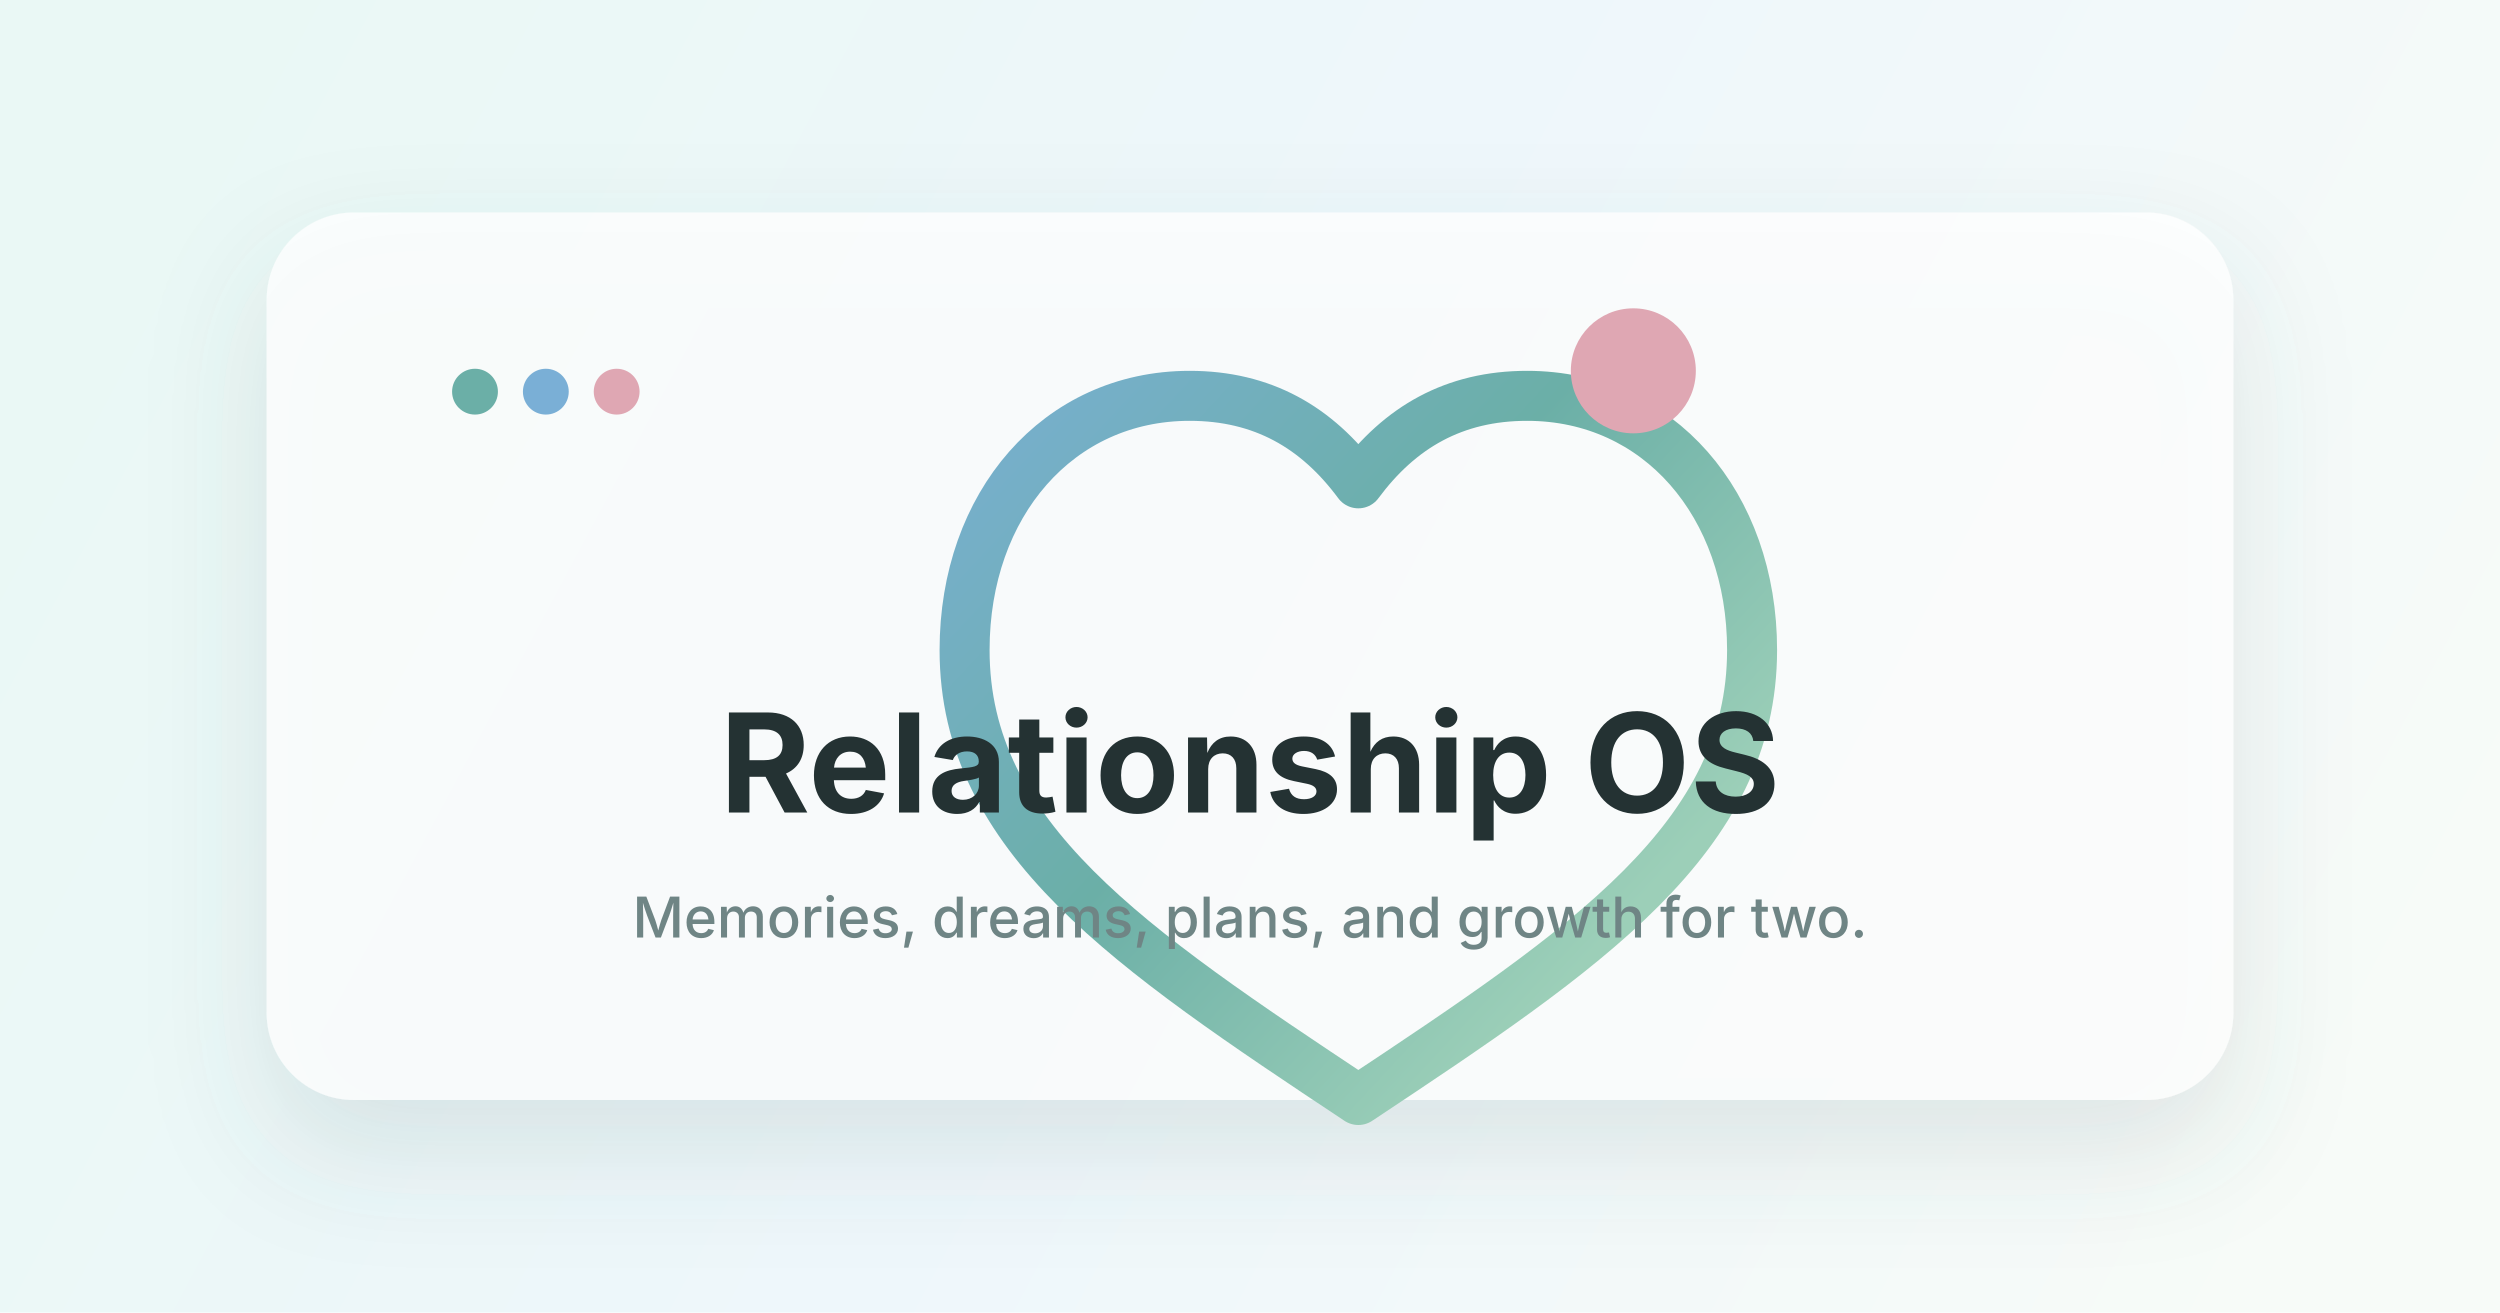
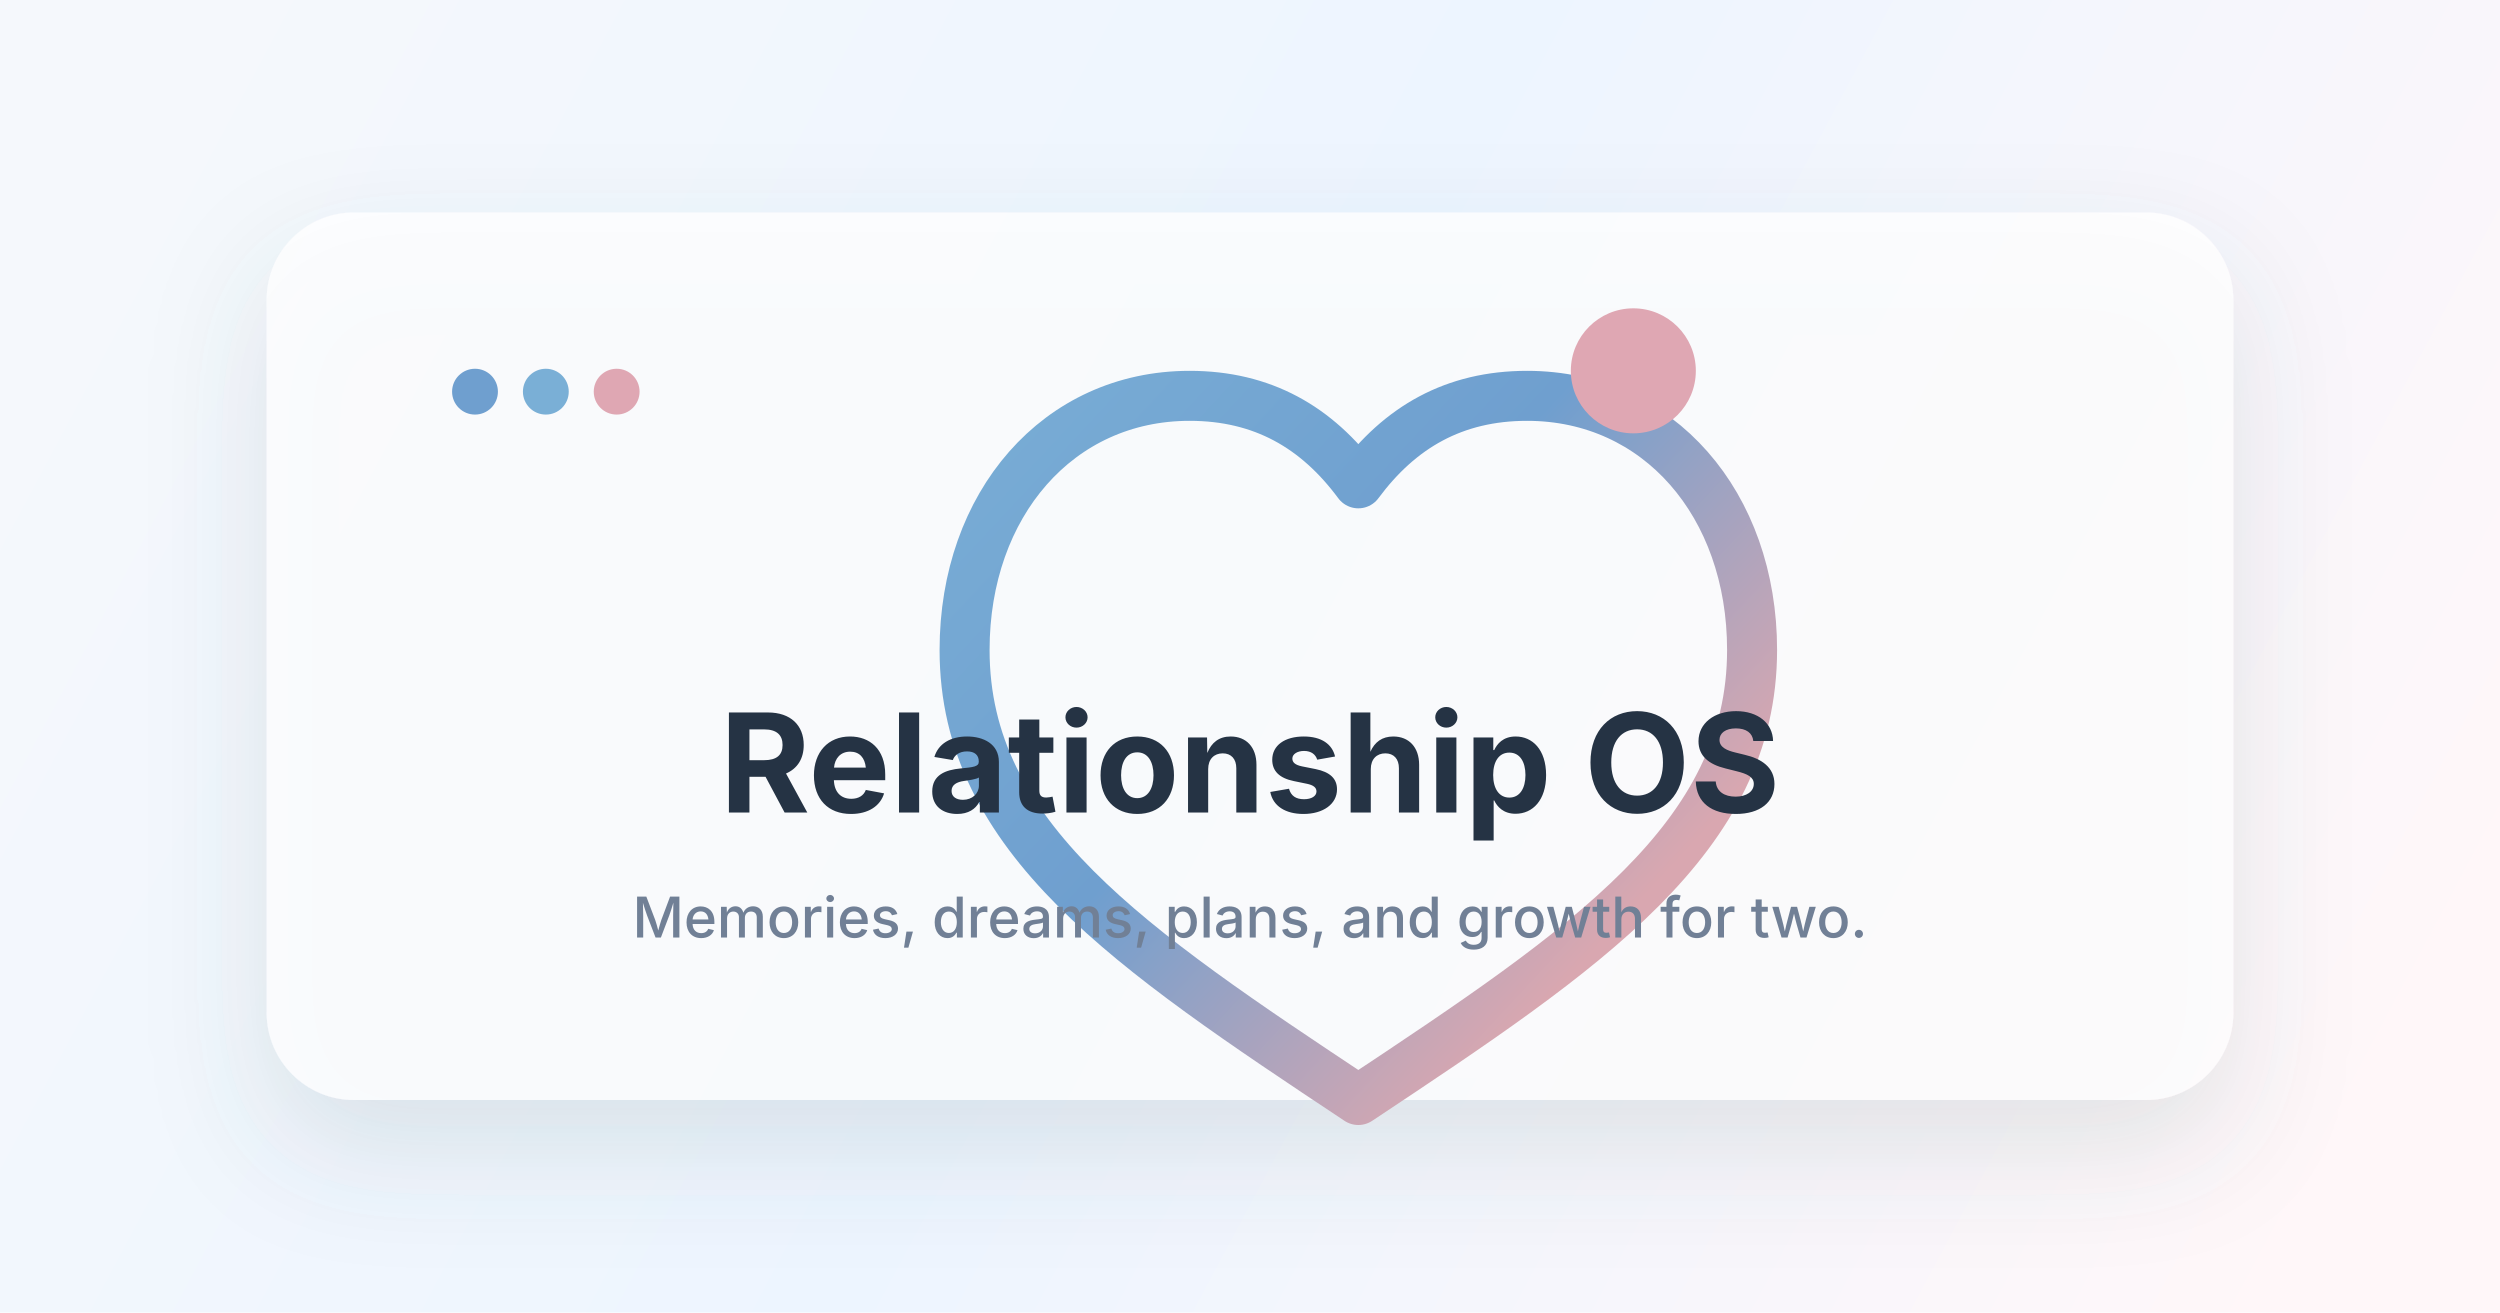
<svg xmlns="http://www.w3.org/2000/svg" viewBox="0 0 1200 630" role="img" aria-label="Relationship OS preview">
  <defs>
    <linearGradient id="page" x1="80" y1="40" x2="1110" y2="590" gradientUnits="userSpaceOnUse">
-       <stop offset="0" stop-color="#EAF8F5" />
-       <stop offset="0.48" stop-color="#EEF7FB" />
-       <stop offset="1" stop-color="#F7FBF8" />
+       <stop offset="0" stop-color="#F5F8FC" />
+       <stop offset="0.48" stop-color="#EDF5FF" />
+       <stop offset="1" stop-color="#FFF7F9" />
    </linearGradient>
    <linearGradient id="mark" x1="444" y1="168" x2="760" y2="462" gradientUnits="userSpaceOnUse">
      <stop offset="0" stop-color="#7AAFD6" />
-       <stop offset="0.55" stop-color="#6BAFA7" />
-       <stop offset="1" stop-color="#9CCFB8" />
+       <stop offset="0.55" stop-color="#6F9FCF" />
+       <stop offset="1" stop-color="#D9A7B0" />
    </linearGradient>
    <filter id="shadow" x="-20%" y="-20%" width="140%" height="140%">
      <feDropShadow dx="0" dy="24" stdDeviation="28" flood-color="#456B6E" flood-opacity="0.18" />
    </filter>
  </defs>
  <rect width="1200" height="630" fill="url(#page)" />
  <rect x="128" y="102" width="944" height="426" rx="42" fill="rgba(255,255,255,0.76)" filter="url(#shadow)" />
-   <circle cx="228" cy="188" r="11" fill="#6BAFA7" />
+   <circle cx="228" cy="188" r="11" fill="#6F9FCF" />
  <circle cx="262" cy="188" r="11" fill="#7AAFD6" />
  <circle cx="296" cy="188" r="11" fill="#DFA7B3" />
  <path d="M463 312c0-70 45-122 108-122 35 0 61 15 81 42 20-27 46-42 81-42 63 0 108 52 108 122 0 90-79 143-189 216C542 455 463 402 463 312Z" fill="none" stroke="url(#mark)" stroke-width="24" stroke-linecap="round" stroke-linejoin="round" />
  <circle cx="784" cy="178" r="30" fill="#DFA7B3" />
-   <text x="600" y="390" text-anchor="middle" font-family="Inter, -apple-system, BlinkMacSystemFont, 'Segoe UI', sans-serif" font-size="66" font-weight="700" fill="#243233">
+   <text x="600" y="390" text-anchor="middle" font-family="Inter, -apple-system, BlinkMacSystemFont, 'Segoe UI', sans-serif" font-size="66" font-weight="700" fill="#253344">
    Relationship OS
  </text>
-   <text x="600" y="450" text-anchor="middle" font-family="Inter, -apple-system, BlinkMacSystemFont, 'Segoe UI', sans-serif" font-size="27" font-weight="500" fill="#6F8585">
+   <text x="600" y="450" text-anchor="middle" font-family="Inter, -apple-system, BlinkMacSystemFont, 'Segoe UI', sans-serif" font-size="27" font-weight="500" fill="#718096">
    Memories, dreams, plans, and growth for two.
  </text>
</svg>
